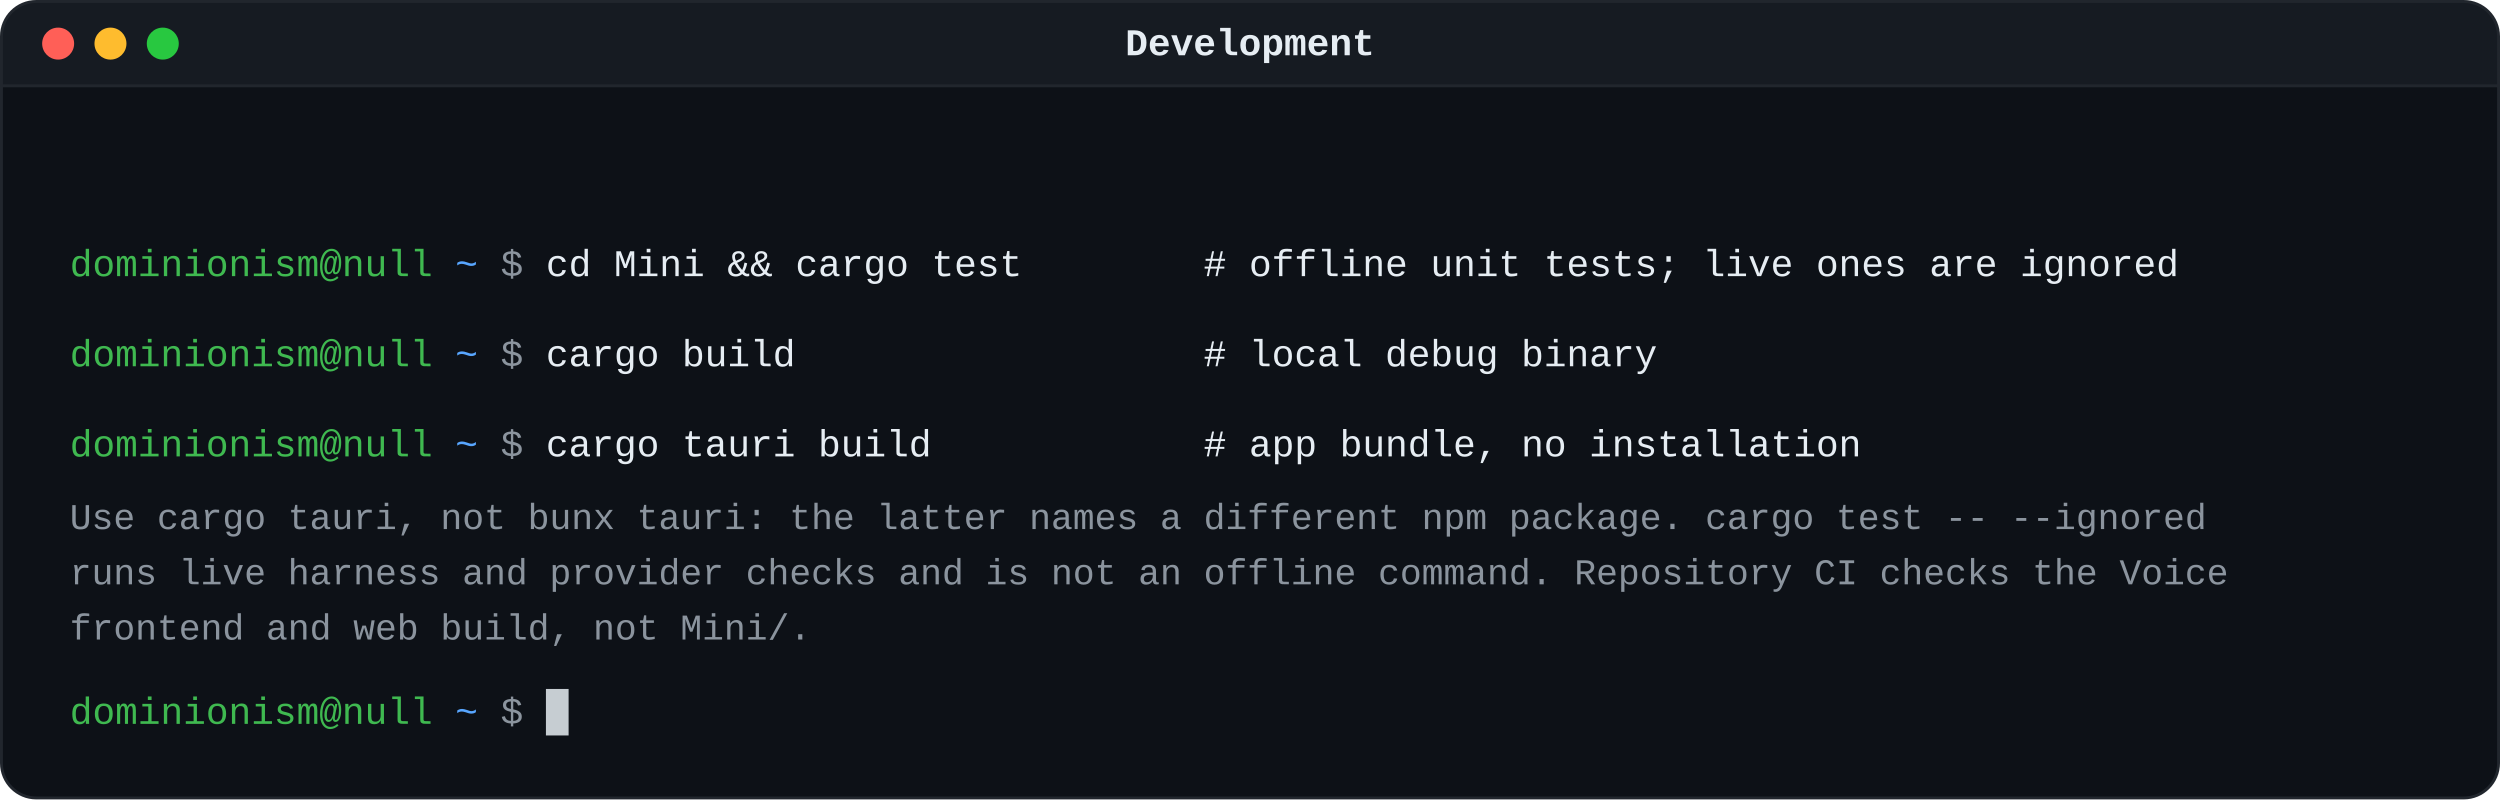
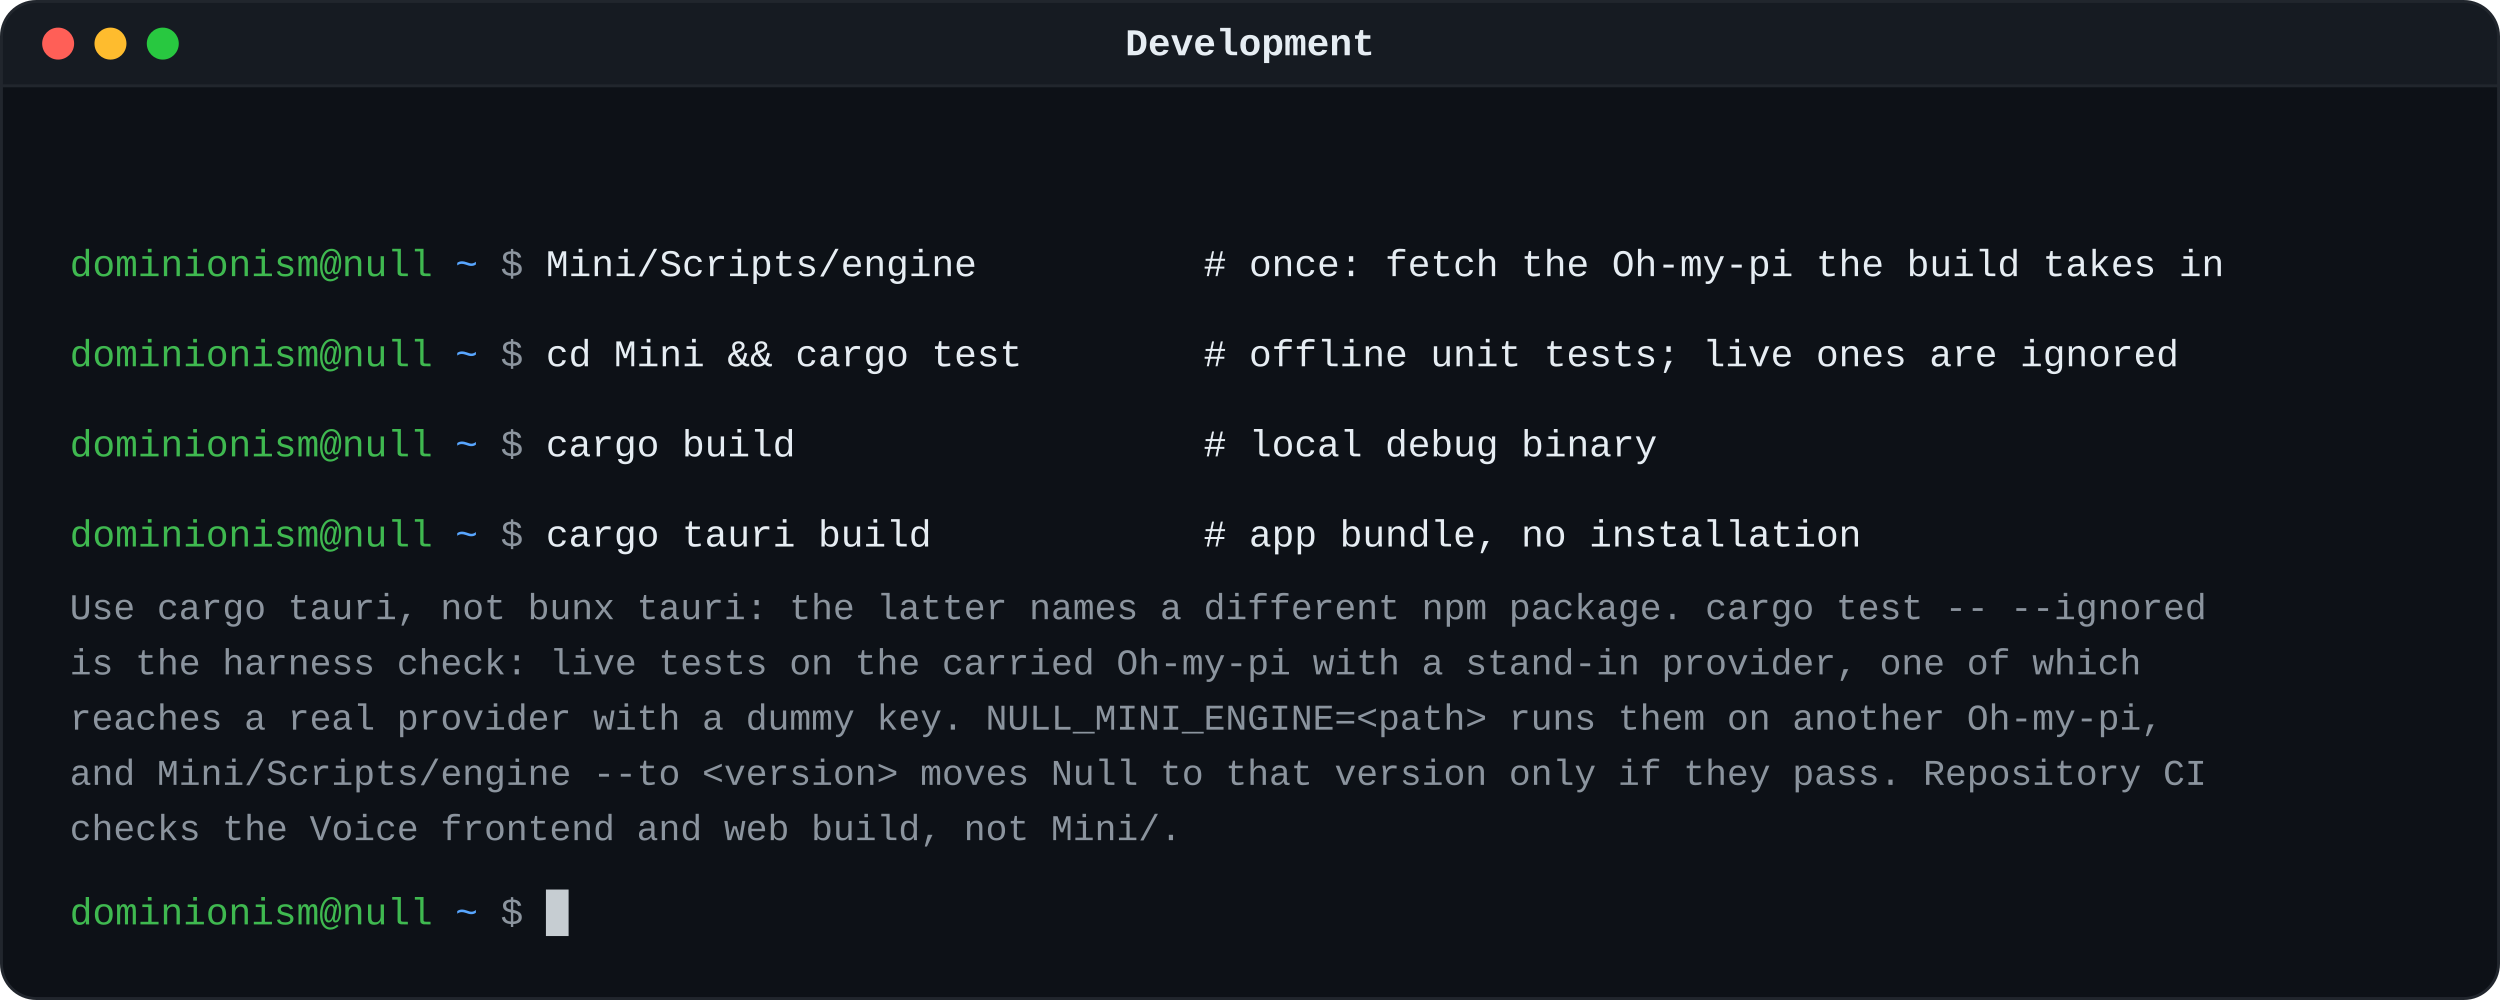
- <svg xmlns="http://www.w3.org/2000/svg" viewBox="0 0 860 275" width="860" height="275" fill="none" role="img" aria-label="Development. $ cd Mini &amp;&amp; cargo test        # offline unit tests; live ones are ignored $ cargo build                  # local debug binary $ cargo tauri build            # app bundle, no installation Use cargo tauri, not bunx tauri: the latter names a different npm package. cargo test -- --ignored runs live harness and provider checks and is not an offline command. Repository CI checks the Voice frontend and web build, not Mini/.">
+ <svg xmlns="http://www.w3.org/2000/svg" viewBox="0 0 860 344" width="860" height="344" fill="none" role="img" aria-label="Development. $ Mini/Scripts/engine          # once: fetch the Oh-my-pi the build takes in $ cd Mini &amp;&amp; cargo test        # offline unit tests; live ones are ignored $ cargo build                  # local debug binary $ cargo tauri build            # app bundle, no installation Use cargo tauri, not bunx tauri: the latter names a different npm package. cargo test -- --ignored is the harness check: live tests on the carried Oh-my-pi with a stand-in provider, one of which reaches a real provider with a dummy key. NULL_MINI_ENGINE=&lt;path&gt; runs them on another Oh-my-pi, and Mini/Scripts/engine --to &lt;version&gt; moves Null to that version only if they pass. Repository CI checks the Voice frontend and web build, not Mini/.">
  <style>
    text { font-family: ui-monospace,SFMono-Regular,'SF Mono',Menlo,Consolas,'Liberation Mono',monospace; }
    .rise { animation: rise .35s ease-out both; }
    .fade { animation: fade .4s ease-out both; }
    .blink { animation: blink 1.1s steps(1) infinite; }
    @keyframes rise { from { opacity: 0; transform: translateY(4px); } }
    @keyframes fade { from { opacity: 0; } }
    @keyframes blink { 50% { opacity: 0; } }
    @keyframes hold { 0%, 99.9% { opacity: 1; } 100% { opacity: 0; } }
    @media (prefers-reduced-motion: reduce) { * { animation: none !important; } }
-     .c0 { opacity: 0; transform: translateX(561.6px); animation: c0 3.960s steps(72, end) 0.350s both, hold 4.560s linear both; }
+     .c0 { opacity: 0; transform: translateX(577.2px); animation: c0 4.070s steps(74, end) 0.350s both, hold 4.670s linear both; }
    @keyframes c0 { from { transform: translateX(0); } }
-     .c1 { opacity: 0; transform: translateX(382.2px); animation: c1 2.695s steps(49, end) 5.060s both, hold 8.005s linear both; }
+     .c1 { opacity: 0; transform: translateX(561.6px); animation: c1 3.960s steps(72, end) 5.170s both, hold 9.380s linear both; }
    @keyframes c1 { from { transform: translateX(0); } }
-     .c2 { opacity: 0; transform: translateX(452.4px); animation: c2 3.190s steps(58, end) 8.505s both, hold 11.945s linear both; }
+     .c2 { opacity: 0; transform: translateX(382.2px); animation: c2 2.695s steps(49, end) 9.880s both, hold 12.825s linear both; }
    @keyframes c2 { from { transform: translateX(0); } }
+     .c3 { opacity: 0; transform: translateX(452.4px); animation: c3 3.190s steps(58, end) 13.325s both, hold 16.765s linear both; }
+     @keyframes c3 { from { transform: translateX(0); } }
  </style>
  <clipPath id="win">
-     <rect x="0.5" y="0.5" width="859" height="274" rx="12" />
+     <rect x="0.5" y="0.5" width="859" height="343" rx="12" />
  </clipPath>
  <g clip-path="url(#win)">
-     <rect width="860" height="275" fill="#0D1117" />
+     <rect width="860" height="344" fill="#0D1117" />
    <rect width="860" height="30" fill="#161B22" />
    <path d="M0 29.5H860" stroke="#21262D" />
    <circle cx="20" cy="15.0" r="5.5" fill="#FF5F57" />
    <circle cx="38" cy="15.0" r="5.5" fill="#FEBC2E" />
    <circle cx="56" cy="15.0" r="5.5" fill="#28C840" />
    <text x="430.0" y="19.0" font-size="13" font-weight="600" fill="#E6EDF3" text-anchor="middle">Development</text>
    <text x="24.0" y="95" font-size="13" fill="#3FB950" textLength="124.8" lengthAdjust="spacing">dominionism@null</text>
    <text x="156.6" y="95" font-size="13" fill="#58A6FF">~</text>
    <text x="172.2" y="95" font-size="13" fill="#8B949E">$</text>
-     <text x="187.8" y="95" font-size="13" fill="#E6EDF3" textLength="561.6" lengthAdjust="spacing" xml:space="preserve">cd Mini &amp;&amp; cargo test        # offline unit tests; live ones are ignored</text>
+     <text x="187.8" y="95" font-size="13" fill="#E6EDF3" textLength="577.2" lengthAdjust="spacing" xml:space="preserve">Mini/Scripts/engine          # once: fetch the Oh-my-pi the build takes in</text>
    <clipPath id="c0-clip">
-       <rect x="187.8" y="82" width="569.4" height="18" />
+       <rect x="187.8" y="82" width="585.0" height="18" />
    </clipPath>
    <g clip-path="url(#c0-clip)">
      <g class="c0">
-         <rect x="187.8" y="82" width="561.6" height="18" fill="#0D1117" />
+         <rect x="187.8" y="82" width="577.2" height="18" fill="#0D1117" />
        <rect x="187.8" y="83" width="7.8" height="16" fill="#E6EDF3" opacity=".85" />
      </g>
    </g>
    <text x="24.0" y="126" font-size="13" fill="#3FB950" textLength="124.8" lengthAdjust="spacing">dominionism@null</text>
    <text x="156.6" y="126" font-size="13" fill="#58A6FF">~</text>
    <text x="172.2" y="126" font-size="13" fill="#8B949E">$</text>
-     <text x="187.8" y="126" font-size="13" fill="#E6EDF3" textLength="382.2" lengthAdjust="spacing" xml:space="preserve">cargo build                  # local debug binary</text>
+     <text x="187.8" y="126" font-size="13" fill="#E6EDF3" textLength="561.6" lengthAdjust="spacing" xml:space="preserve">cd Mini &amp;&amp; cargo test        # offline unit tests; live ones are ignored</text>
    <clipPath id="c1-clip">
-       <rect x="187.8" y="113" width="390.0" height="18" />
+       <rect x="187.8" y="113" width="569.4" height="18" />
    </clipPath>
    <g clip-path="url(#c1-clip)">
      <g class="c1">
-         <rect x="187.8" y="113" width="382.2" height="18" fill="#0D1117" />
+         <rect x="187.8" y="113" width="561.6" height="18" fill="#0D1117" />
        <rect x="187.8" y="114" width="7.8" height="16" fill="#E6EDF3" opacity=".85" />
      </g>
    </g>
    <text x="24.0" y="157" font-size="13" fill="#3FB950" textLength="124.8" lengthAdjust="spacing">dominionism@null</text>
    <text x="156.6" y="157" font-size="13" fill="#58A6FF">~</text>
    <text x="172.2" y="157" font-size="13" fill="#8B949E">$</text>
-     <text x="187.8" y="157" font-size="13" fill="#E6EDF3" textLength="452.4" lengthAdjust="spacing" xml:space="preserve">cargo tauri build            # app bundle, no installation</text>
+     <text x="187.8" y="157" font-size="13" fill="#E6EDF3" textLength="382.2" lengthAdjust="spacing" xml:space="preserve">cargo build                  # local debug binary</text>
    <clipPath id="c2-clip">
-       <rect x="187.8" y="144" width="460.2" height="18" />
+       <rect x="187.8" y="144" width="390.0" height="18" />
    </clipPath>
    <g clip-path="url(#c2-clip)">
      <g class="c2">
-         <rect x="187.8" y="144" width="452.4" height="18" fill="#0D1117" />
+         <rect x="187.8" y="144" width="382.2" height="18" fill="#0D1117" />
        <rect x="187.8" y="145" width="7.8" height="16" fill="#E6EDF3" opacity=".85" />
      </g>
    </g>
-     <text x="24" y="182.0" font-size="12.5" fill="#8B949E">Use cargo tauri, not bunx tauri: the latter names a different npm package. cargo test -- --ignored</text>
-     <text x="24" y="201.0" font-size="12.5" fill="#8B949E">runs live harness and provider checks and is not an offline command. Repository CI checks the Voice</text>
-     <text x="24" y="220.0" font-size="12.5" fill="#8B949E">frontend and web build, not Mini/.</text>
-     <g class="fade" style="animation-delay:12.395s">
-       <text x="24.0" y="249" font-size="13" fill="#3FB950" textLength="124.8" lengthAdjust="spacing">dominionism@null</text>
-       <text x="156.6" y="249" font-size="13" fill="#58A6FF">~</text>
-       <text x="172.2" y="249" font-size="13" fill="#8B949E">$</text>
-       <rect class="blink" x="187.8" y="237" width="7.8" height="16" fill="#E6EDF3" opacity=".85" />
+     <text x="24.0" y="188" font-size="13" fill="#3FB950" textLength="124.8" lengthAdjust="spacing">dominionism@null</text>
+     <text x="156.6" y="188" font-size="13" fill="#58A6FF">~</text>
+     <text x="172.2" y="188" font-size="13" fill="#8B949E">$</text>
+     <text x="187.8" y="188" font-size="13" fill="#E6EDF3" textLength="452.4" lengthAdjust="spacing" xml:space="preserve">cargo tauri build            # app bundle, no installation</text>
+     <clipPath id="c3-clip">
+       <rect x="187.8" y="175" width="460.2" height="18" />
+     </clipPath>
+     <g clip-path="url(#c3-clip)">
+       <g class="c3">
+         <rect x="187.8" y="175" width="452.4" height="18" fill="#0D1117" />
+         <rect x="187.8" y="176" width="7.8" height="16" fill="#E6EDF3" opacity=".85" />
+       </g>
+     </g>
+     <text x="24" y="213.0" font-size="12.5" fill="#8B949E">Use cargo tauri, not bunx tauri: the latter names a different npm package. cargo test -- --ignored</text>
+     <text x="24" y="232.0" font-size="12.5" fill="#8B949E">is the harness check: live tests on the carried Oh-my-pi with a stand-in provider, one of which</text>
+     <text x="24" y="251.0" font-size="12.5" fill="#8B949E">reaches a real provider with a dummy key. NULL_MINI_ENGINE=&lt;path&gt; runs them on another Oh-my-pi,</text>
+     <text x="24" y="270.0" font-size="12.5" fill="#8B949E">and Mini/Scripts/engine --to &lt;version&gt; moves Null to that version only if they pass. Repository CI</text>
+     <text x="24" y="289.0" font-size="12.5" fill="#8B949E">checks the Voice frontend and web build, not Mini/.</text>
+     <g class="fade" style="animation-delay:17.215s">
+       <text x="24.0" y="318" font-size="13" fill="#3FB950" textLength="124.8" lengthAdjust="spacing">dominionism@null</text>
+       <text x="156.6" y="318" font-size="13" fill="#58A6FF">~</text>
+       <text x="172.2" y="318" font-size="13" fill="#8B949E">$</text>
+       <rect class="blink" x="187.8" y="306" width="7.8" height="16" fill="#E6EDF3" opacity=".85" />
    </g>
  </g>
-   <rect x="0.5" y="0.5" width="859" height="274" rx="12" stroke="#21262D" />
+   <rect x="0.5" y="0.5" width="859" height="343" rx="12" stroke="#21262D" />
</svg>
